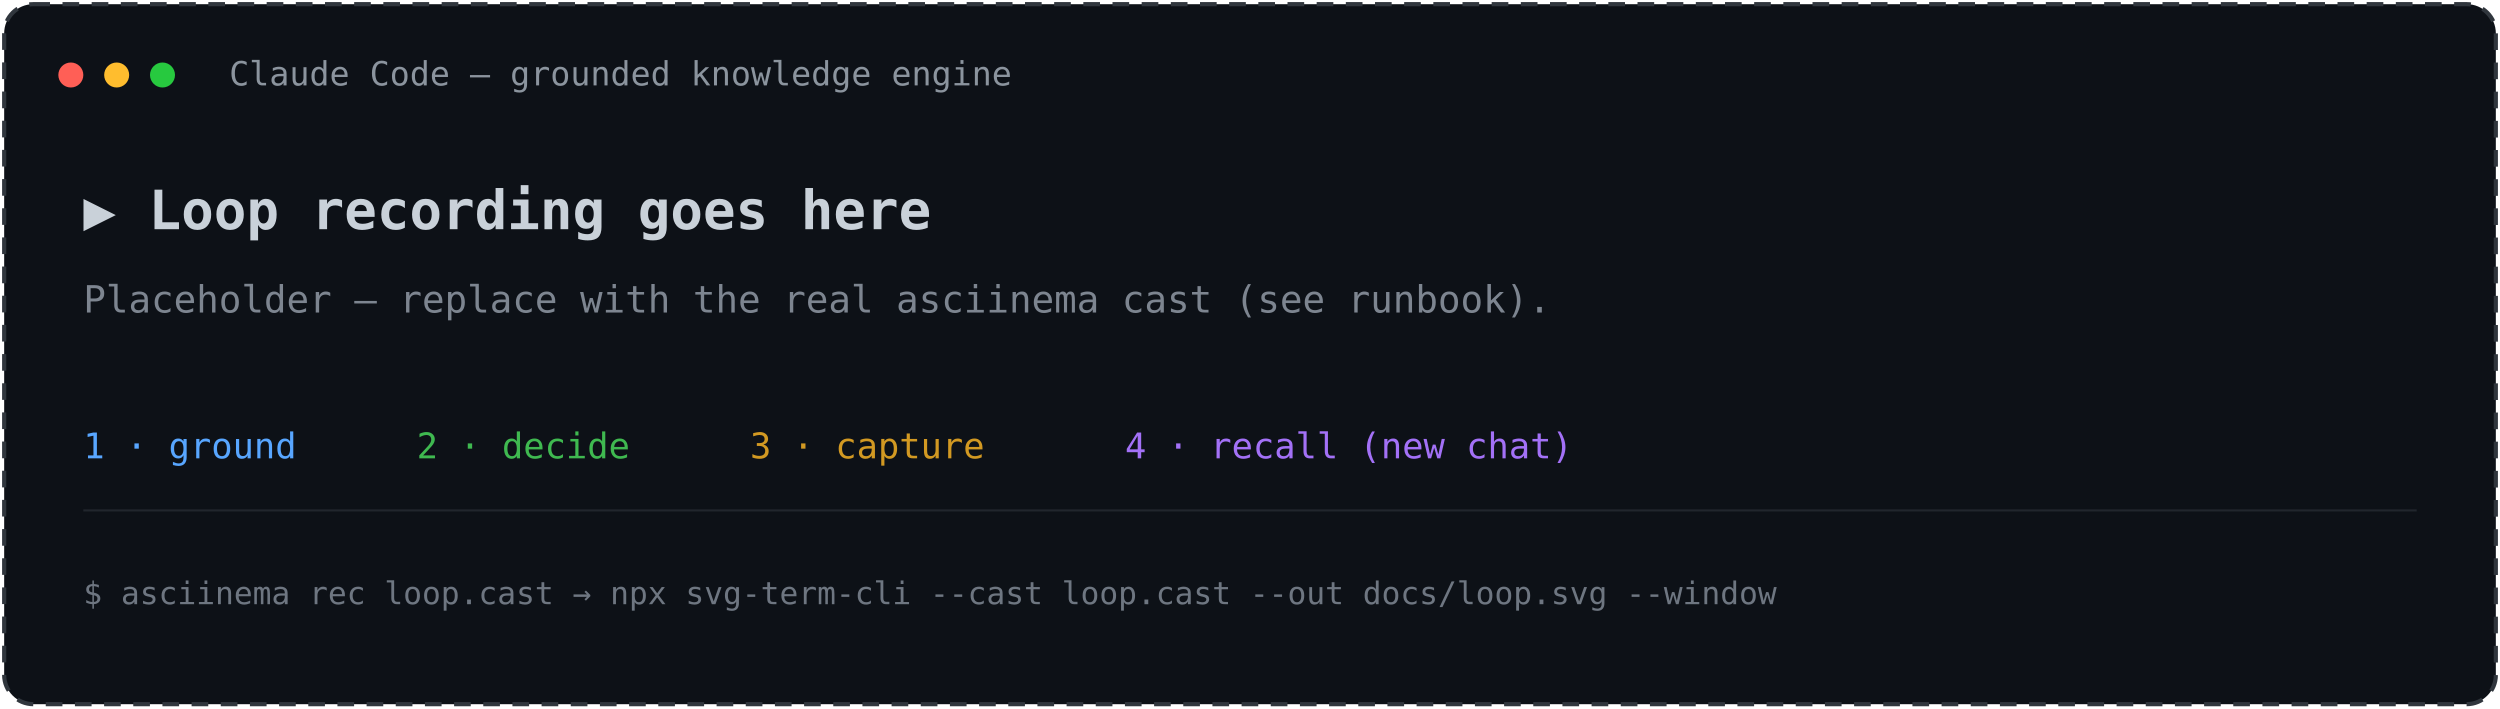
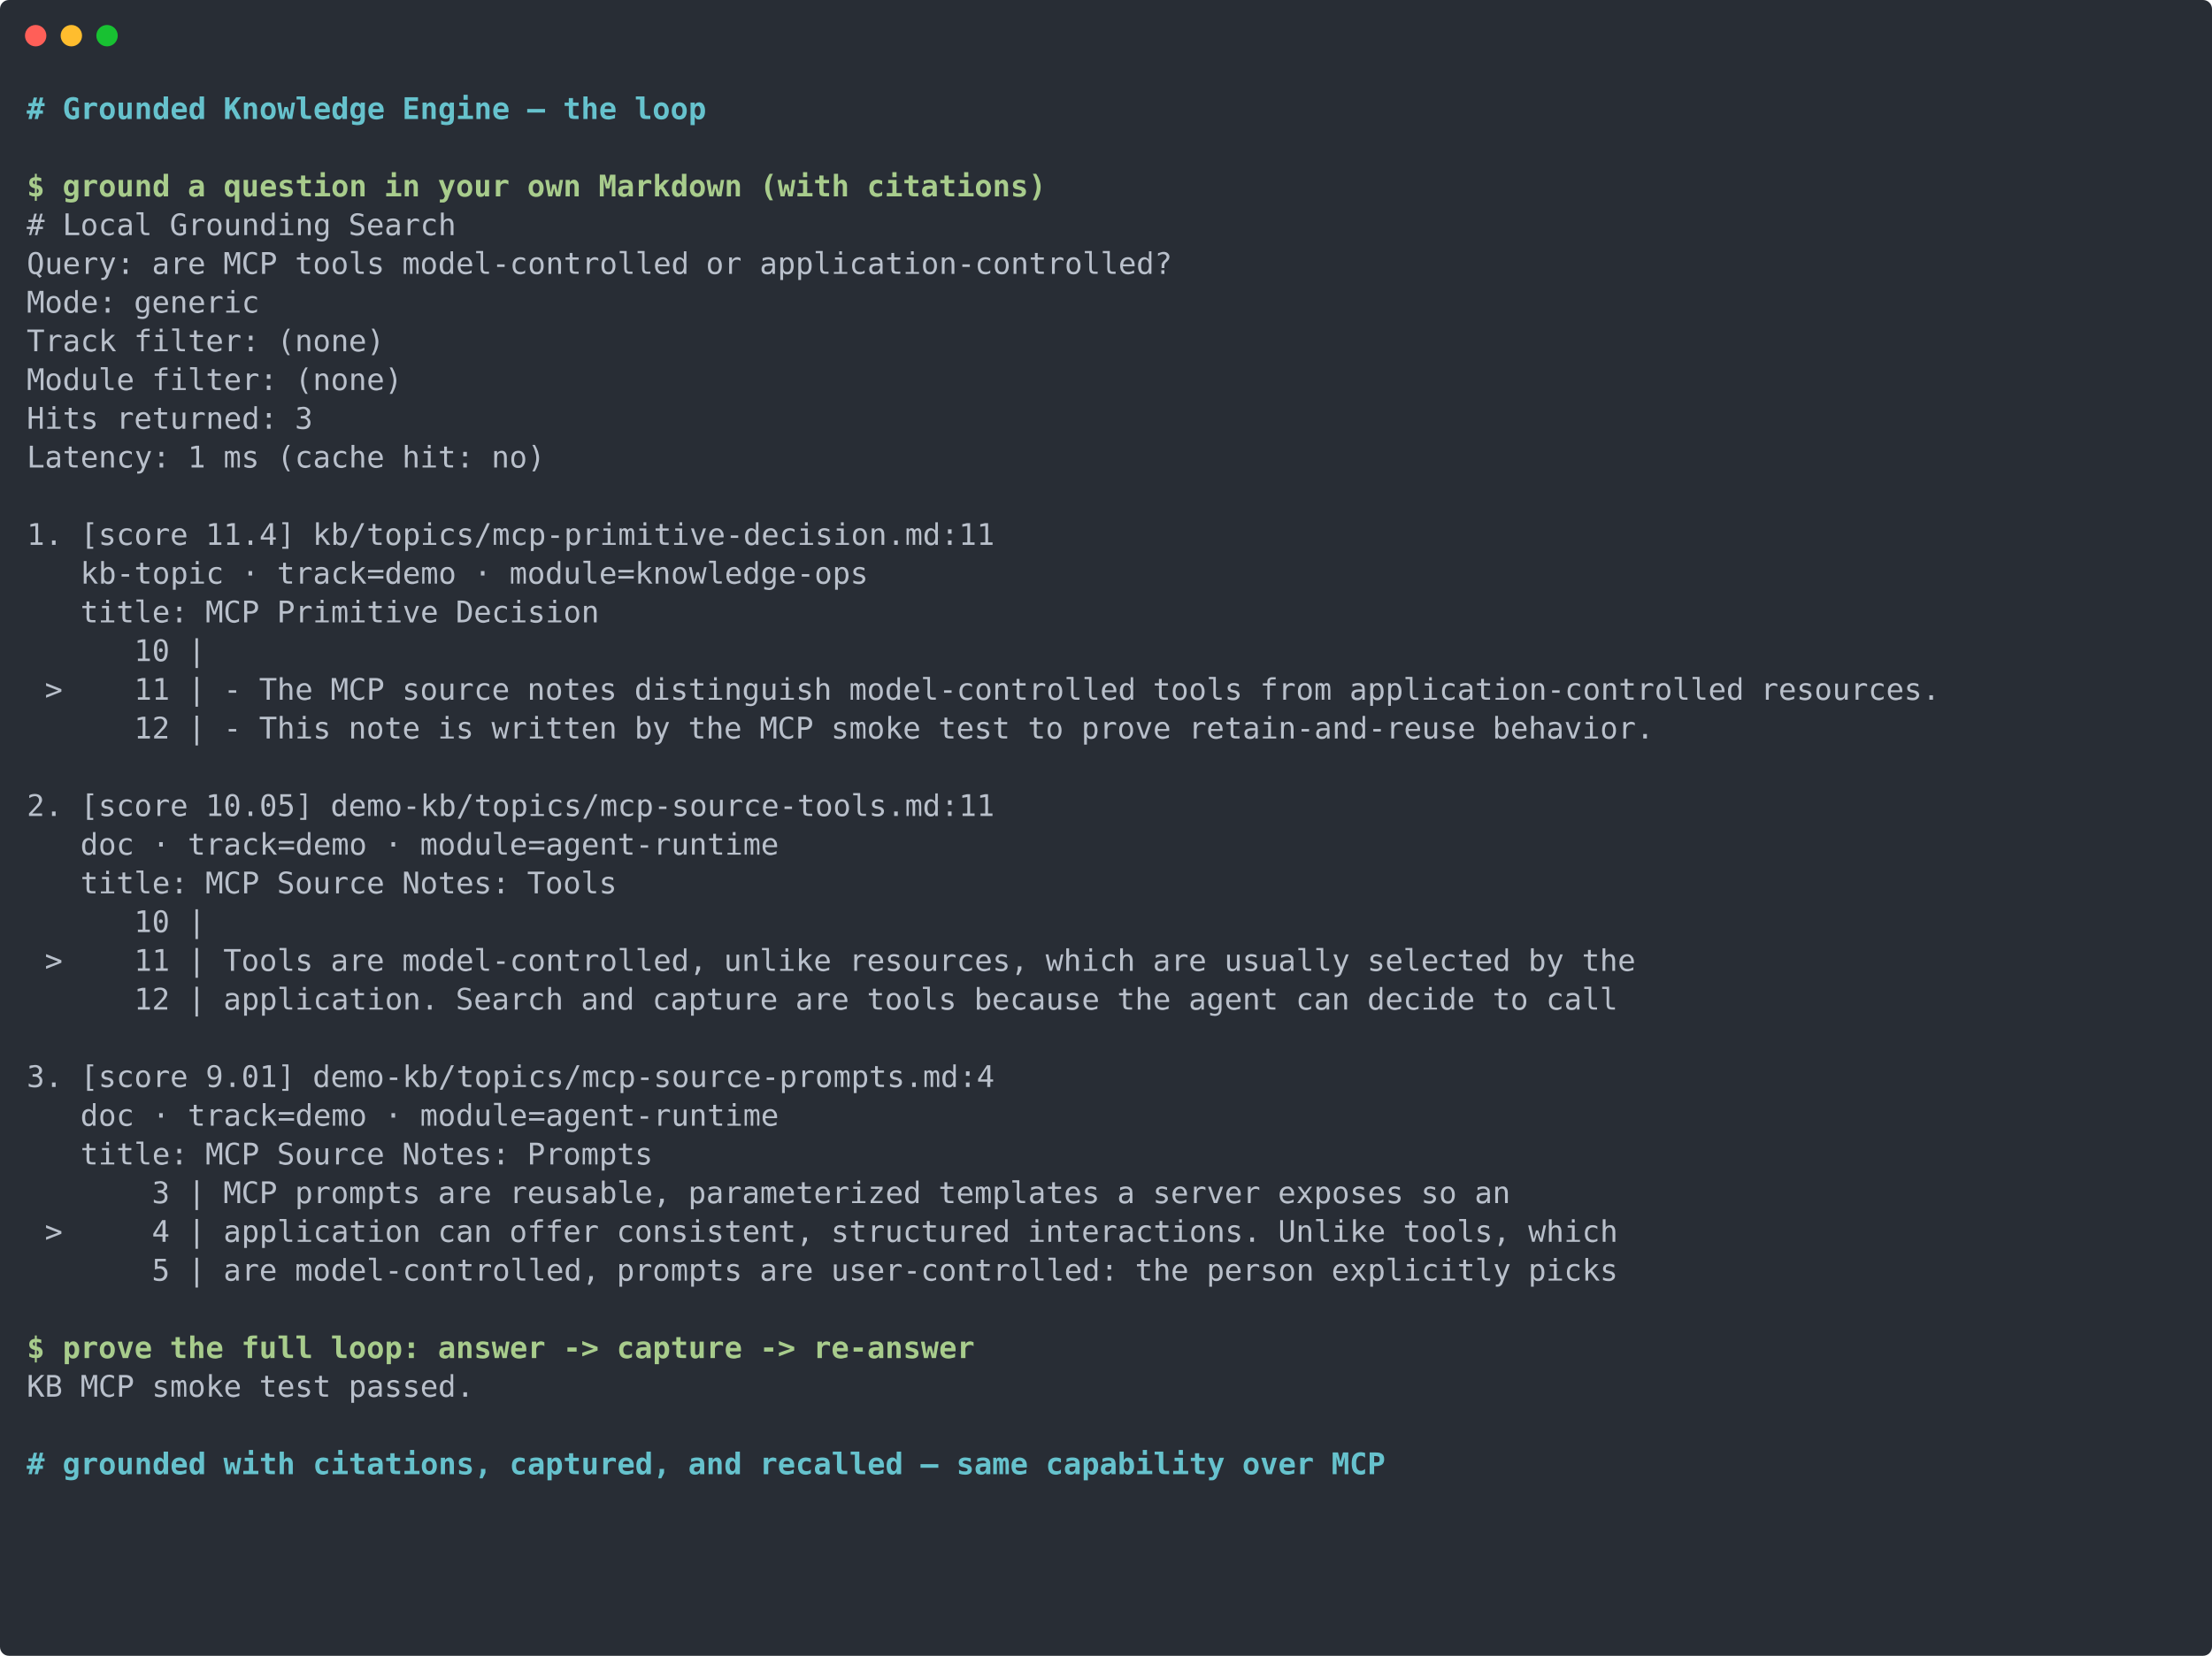
- <svg xmlns="http://www.w3.org/2000/svg" viewBox="0 0 1200 340" width="1200" height="340" font-family="ui-monospace, SFMono-Regular, Menlo, Consolas, monospace">
-   <rect x="2" y="2" width="1196" height="336" rx="14" fill="#0d1117" stroke="#30363d" stroke-width="2" stroke-dasharray="8 6" />
-   <circle cx="34" cy="36" r="6" fill="#ff5f56" />
-   <circle cx="56" cy="36" r="6" fill="#ffbd2e" />
-   <circle cx="78" cy="36" r="6" fill="#27c93f" />
-   <text x="110" y="41" fill="#8b949e" font-size="16">Claude Code — grounded knowledge engine</text>
-   <text x="40" y="110" fill="#c9d1d9" font-size="26" font-weight="bold">▶  Loop recording goes here</text>
-   <text x="40" y="150" fill="#7d8590" font-size="18">Placeholder — replace with the real asciinema cast (see runbook).</text>
-   <g font-size="17">
-     <text x="40" y="220" fill="#58a6ff">1 · ground</text>
-     <text x="200" y="220" fill="#3fb950">2 · decide</text>
-     <text x="360" y="220" fill="#d29922">3 · capture</text>
-     <text x="540" y="220" fill="#a371f7">4 · recall  (new chat)</text>
-   </g>
-   <line x1="40" y1="245" x2="1160" y2="245" stroke="#21262d" stroke-width="1" />
-   <text x="40" y="290" fill="#6e7681" font-size="15">$ asciinema rec loop.cast   →   npx svg-term-cli --cast loop.cast --out docs/loop.svg --window</text>
+ <svg xmlns="http://www.w3.org/2000/svg" xmlns:xlink="http://www.w3.org/1999/xlink" width="1240" height="928.4">
+   <rect width="1240" height="928.4" rx="5" ry="5" class="a" />
+   <svg y="0%" x="0%">
+     <circle cx="20" cy="20" r="6" fill="#ff5f58" />
+     <circle cx="40" cy="20" r="6" fill="#ffbd2e" />
+     <circle cx="60" cy="20" r="6" fill="#18c132" />
+   </svg>
+   <svg height="868.4" viewBox="0 0 120 86.84" width="1200" x="15" y="50">
+     <style>.a{fill:#282d35}.f,.h,.i{fill:#b9c0cb;white-space:pre}.h,.i{fill:#66c2cd;font-weight:700}.i{fill:#a8cc8c}</style>
+     <g font-family="Monaco,Consolas,Menlo,'Bitstream Vera Sans Mono','Powerline Symbols',monospace" font-size="1.67">
+       <defs>
+         <symbol id="1">
+           <text x="6.012" y="1.67" class="f">10</text>
+           <text x="9.018" y="1.67" class="f">|</text>
+         </symbol>
+         <symbol id="2">
+           <text x="3.006" y="1.67" class="f">doc</text>
+           <text x="7.014" y="1.67" class="f">·</text>
+           <text x="9.018" y="1.67" class="f">track=demo</text>
+           <text x="20.04" y="1.67" class="f">·</text>
+           <text x="22.044" y="1.67" class="f">module=agent-runtime</text>
+         </symbol>
+         <symbol id="a">
+           <path fill="transparent" d="M0 0h120v40H0z" />
+         </symbol>
+       </defs>
+       <path class="a" d="M0 0h120v86.84H0z" />
+       <svg width="120">
+         <svg>
+           <use xlink:href="#a" />
+           <text y="1.67" class="h">#</text>
+           <text x="2.004" y="1.67" class="h">Grounded</text>
+           <text x="11.022" y="1.67" class="h">Knowledge</text>
+           <text x="21.042" y="1.67" class="h">Engine</text>
+           <text x="28.056" y="1.67" class="h">—</text>
+           <text x="30.06" y="1.67" class="h">the</text>
+           <text x="34.068" y="1.67" class="h">loop</text>
+           <text y="6.012" class="i">$</text>
+           <text x="2.004" y="6.012" class="i">ground</text>
+           <text x="9.018" y="6.012" class="i">a</text>
+           <text x="11.022" y="6.012" class="i">question</text>
+           <text x="20.04" y="6.012" class="i">in</text>
+           <text x="23.046" y="6.012" class="i">your</text>
+           <text x="28.056" y="6.012" class="i">own</text>
+           <text x="32.064" y="6.012" class="i">Markdown</text>
+           <text x="41.082" y="6.012" class="i">(with</text>
+           <text x="47.094" y="6.012" class="i">citations)</text>
+           <text y="8.183" class="f">#</text>
+           <text x="2.004" y="8.183" class="f">Local</text>
+           <text x="8.016" y="8.183" class="f">Grounding</text>
+           <text x="18.036" y="8.183" class="f">Search</text>
+           <text y="10.354" class="f">Query:</text>
+           <text x="7.014" y="10.354" class="f">are</text>
+           <text x="11.022" y="10.354" class="f">MCP</text>
+           <text x="15.03" y="10.354" class="f">tools</text>
+           <text x="21.042" y="10.354" class="f">model-controlled</text>
+           <text x="38.076" y="10.354" class="f">or</text>
+           <text x="41.082" y="10.354" class="f">application-controlled?</text>
+           <text y="12.525" class="f">Mode:</text>
+           <text x="6.012" y="12.525" class="f">generic</text>
+           <text y="14.696" class="f">Track</text>
+           <text x="6.012" y="14.696" class="f">filter:</text>
+           <text x="14.028" y="14.696" class="f">(none)</text>
+           <text y="16.867" class="f">Module</text>
+           <text x="7.014" y="16.867" class="f">filter:</text>
+           <text x="15.03" y="16.867" class="f">(none)</text>
+           <text y="19.038" class="f">Hits</text>
+           <text x="5.01" y="19.038" class="f">returned:</text>
+           <text x="15.03" y="19.038" class="f">3</text>
+           <text y="21.209" class="f">Latency:</text>
+           <text x="9.018" y="21.209" class="f">1</text>
+           <text x="11.022" y="21.209" class="f">ms</text>
+           <text x="14.028" y="21.209" class="f">(cache</text>
+           <text x="21.042" y="21.209" class="f">hit:</text>
+           <text x="26.052" y="21.209" class="f">no)</text>
+           <text y="25.551" class="f">1.</text>
+           <text x="3.006" y="25.551" class="f">[score</text>
+           <text x="10.02" y="25.551" class="f">11.4]</text>
+           <text x="16.032" y="25.551" class="f">kb/topics/mcp-primitive-decision.md:11</text>
+           <text x="3.006" y="27.722" class="f">kb-topic</text>
+           <text x="12.024" y="27.722" class="f">·</text>
+           <text x="14.028" y="27.722" class="f">track=demo</text>
+           <text x="25.05" y="27.722" class="f">·</text>
+           <text x="27.054" y="27.722" class="f">module=knowledge-ops</text>
+           <text x="3.006" y="29.893" class="f">title:</text>
+           <text x="10.02" y="29.893" class="f">MCP</text>
+           <text x="14.028" y="29.893" class="f">Primitive</text>
+           <text x="24.048" y="29.893" class="f">Decision</text>
+           <use xlink:href="#1" y="30.394" />
+           <text x="1.002" y="34.235" class="f">&gt;</text>
+           <text x="6.012" y="34.235" class="f">11</text>
+           <text x="9.018" y="34.235" class="f">|</text>
+           <text x="11.022" y="34.235" class="f">-</text>
+           <text x="13.026" y="34.235" class="f">The</text>
+           <text x="17.034" y="34.235" class="f">MCP</text>
+           <text x="21.042" y="34.235" class="f">source</text>
+           <text x="28.056" y="34.235" class="f">notes</text>
+           <text x="34.068" y="34.235" class="f">distinguish</text>
+           <text x="46.092" y="34.235" class="f">model-controlled</text>
+           <text x="63.126" y="34.235" class="f">tools</text>
+           <text x="69.138" y="34.235" class="f">from</text>
+           <text x="74.148" y="34.235" class="f">application-controlled</text>
+           <text x="97.194" y="34.235" class="f">resources.</text>
+           <text x="6.012" y="36.406" class="f">12</text>
+           <text x="9.018" y="36.406" class="f">|</text>
+           <text x="11.022" y="36.406" class="f">-</text>
+           <text x="13.026" y="36.406" class="f">This</text>
+           <text x="18.036" y="36.406" class="f">note</text>
+           <text x="23.046" y="36.406" class="f">is</text>
+           <text x="26.052" y="36.406" class="f">written</text>
+           <text x="34.068" y="36.406" class="f">by</text>
+           <text x="37.074" y="36.406" class="f">the</text>
+           <text x="41.082" y="36.406" class="f">MCP</text>
+           <text x="45.09" y="36.406" class="f">smoke</text>
+           <text x="51.102" y="36.406" class="f">test</text>
+           <text x="56.112" y="36.406" class="f">to</text>
+           <text x="59.118" y="36.406" class="f">prove</text>
+           <text x="65.13" y="36.406" class="f">retain-and-reuse</text>
+           <text x="82.164" y="36.406" class="f">behavior.</text>
+           <text y="40.748" class="f">2.</text>
+           <text x="3.006" y="40.748" class="f">[score</text>
+           <text x="10.02" y="40.748" class="f">10.05]</text>
+           <text x="17.034" y="40.748" class="f">demo-kb/topics/mcp-source-tools.md:11</text>
+           <use xlink:href="#2" y="41.249" />
+           <text x="3.006" y="45.09" class="f">title:</text>
+           <text x="10.02" y="45.09" class="f">MCP</text>
+           <text x="14.028" y="45.09" class="f">Source</text>
+           <text x="21.042" y="45.09" class="f">Notes:</text>
+           <text x="28.056" y="45.09" class="f">Tools</text>
+           <use xlink:href="#1" y="45.591" />
+           <text x="1.002" y="49.432" class="f">&gt;</text>
+           <text x="6.012" y="49.432" class="f">11</text>
+           <text x="9.018" y="49.432" class="f">|</text>
+           <text x="11.022" y="49.432" class="f">Tools</text>
+           <text x="17.034" y="49.432" class="f">are</text>
+           <text x="21.042" y="49.432" class="f">model-controlled,</text>
+           <text x="39.078" y="49.432" class="f">unlike</text>
+           <text x="46.092" y="49.432" class="f">resources,</text>
+           <text x="57.114" y="49.432" class="f">which</text>
+           <text x="63.126" y="49.432" class="f">are</text>
+           <text x="67.134" y="49.432" class="f">usually</text>
+           <text x="75.15" y="49.432" class="f">selected</text>
+           <text x="84.168" y="49.432" class="f">by</text>
+           <text x="87.174" y="49.432" class="f">the</text>
+           <text x="6.012" y="51.603" class="f">12</text>
+           <text x="9.018" y="51.603" class="f">|</text>
+           <text x="11.022" y="51.603" class="f">application.</text>
+           <text x="24.048" y="51.603" class="f">Search</text>
+           <text x="31.062" y="51.603" class="f">and</text>
+           <text x="35.07" y="51.603" class="f">capture</text>
+           <text x="43.086" y="51.603" class="f">are</text>
+           <text x="47.094" y="51.603" class="f">tools</text>
+           <text x="53.106" y="51.603" class="f">because</text>
+           <text x="61.122" y="51.603" class="f">the</text>
+           <text x="65.13" y="51.603" class="f">agent</text>
+           <text x="71.142" y="51.603" class="f">can</text>
+           <text x="75.15" y="51.603" class="f">decide</text>
+           <text x="82.164" y="51.603" class="f">to</text>
+           <text x="85.17" y="51.603" class="f">call</text>
+           <text y="55.945" class="f">3.</text>
+           <text x="3.006" y="55.945" class="f">[score</text>
+           <text x="10.02" y="55.945" class="f">9.01]</text>
+           <text x="16.032" y="55.945" class="f">demo-kb/topics/mcp-source-prompts.md:4</text>
+           <use xlink:href="#2" y="56.446" />
+           <text x="3.006" y="60.287" class="f">title:</text>
+           <text x="10.02" y="60.287" class="f">MCP</text>
+           <text x="14.028" y="60.287" class="f">Source</text>
+           <text x="21.042" y="60.287" class="f">Notes:</text>
+           <text x="28.056" y="60.287" class="f">Prompts</text>
+           <text x="7.014" y="62.458" class="f">3</text>
+           <text x="9.018" y="62.458" class="f">|</text>
+           <text x="11.022" y="62.458" class="f">MCP</text>
+           <text x="15.03" y="62.458" class="f">prompts</text>
+           <text x="23.046" y="62.458" class="f">are</text>
+           <text x="27.054" y="62.458" class="f">reusable,</text>
+           <text x="37.074" y="62.458" class="f">parameterized</text>
+           <text x="51.102" y="62.458" class="f">templates</text>
+           <text x="61.122" y="62.458" class="f">a</text>
+           <text x="63.126" y="62.458" class="f">server</text>
+           <text x="70.14" y="62.458" class="f">exposes</text>
+           <text x="78.156" y="62.458" class="f">so</text>
+           <text x="81.162" y="62.458" class="f">an</text>
+           <text x="1.002" y="64.629" class="f">&gt;</text>
+           <text x="7.014" y="64.629" class="f">4</text>
+           <text x="9.018" y="64.629" class="f">|</text>
+           <text x="11.022" y="64.629" class="f">application</text>
+           <text x="23.046" y="64.629" class="f">can</text>
+           <text x="27.054" y="64.629" class="f">offer</text>
+           <text x="33.066" y="64.629" class="f">consistent,</text>
+           <text x="45.09" y="64.629" class="f">structured</text>
+           <text x="56.112" y="64.629" class="f">interactions.</text>
+           <text x="70.14" y="64.629" class="f">Unlike</text>
+           <text x="77.154" y="64.629" class="f">tools,</text>
+           <text x="84.168" y="64.629" class="f">which</text>
+           <text x="7.014" y="66.8" class="f">5</text>
+           <text x="9.018" y="66.8" class="f">|</text>
+           <text x="11.022" y="66.8" class="f">are</text>
+           <text x="15.03" y="66.8" class="f">model-controlled,</text>
+           <text x="33.066" y="66.8" class="f">prompts</text>
+           <text x="41.082" y="66.8" class="f">are</text>
+           <text x="45.09" y="66.8" class="f">user-controlled:</text>
+           <text x="62.124" y="66.8" class="f">the</text>
+           <text x="66.132" y="66.8" class="f">person</text>
+           <text x="73.146" y="66.8" class="f">explicitly</text>
+           <text x="84.168" y="66.8" class="f">picks</text>
+           <text y="71.142" class="i">$</text>
+           <text x="2.004" y="71.142" class="i">prove</text>
+           <text x="8.016" y="71.142" class="i">the</text>
+           <text x="12.024" y="71.142" class="i">full</text>
+           <text x="17.034" y="71.142" class="i">loop:</text>
+           <text x="23.046" y="71.142" class="i">answer</text>
+           <text x="30.06" y="71.142" class="i">-&gt;</text>
+           <text x="33.066" y="71.142" class="i">capture</text>
+           <text x="41.082" y="71.142" class="i">-&gt;</text>
+           <text x="44.088" y="71.142" class="i">re-answer</text>
+           <text y="73.313" class="f">KB</text>
+           <text x="3.006" y="73.313" class="f">MCP</text>
+           <text x="7.014" y="73.313" class="f">smoke</text>
+           <text x="13.026" y="73.313" class="f">test</text>
+           <text x="18.036" y="73.313" class="f">passed.</text>
+           <text y="77.655" class="h">#</text>
+           <text x="2.004" y="77.655" class="h">grounded</text>
+           <text x="11.022" y="77.655" class="h">with</text>
+           <text x="16.032" y="77.655" class="h">citations,</text>
+           <text x="27.054" y="77.655" class="h">captured,</text>
+           <text x="37.074" y="77.655" class="h">and</text>
+           <text x="41.082" y="77.655" class="h">recalled</text>
+           <text x="50.1" y="77.655" class="h">—</text>
+           <text x="52.104" y="77.655" class="h">same</text>
+           <text x="57.114" y="77.655" class="h">capability</text>
+           <text x="68.136" y="77.655" class="h">over</text>
+           <text x="73.146" y="77.655" class="h">MCP</text>
+         </svg>
+       </svg>
+     </g>
+   </svg>
</svg>
